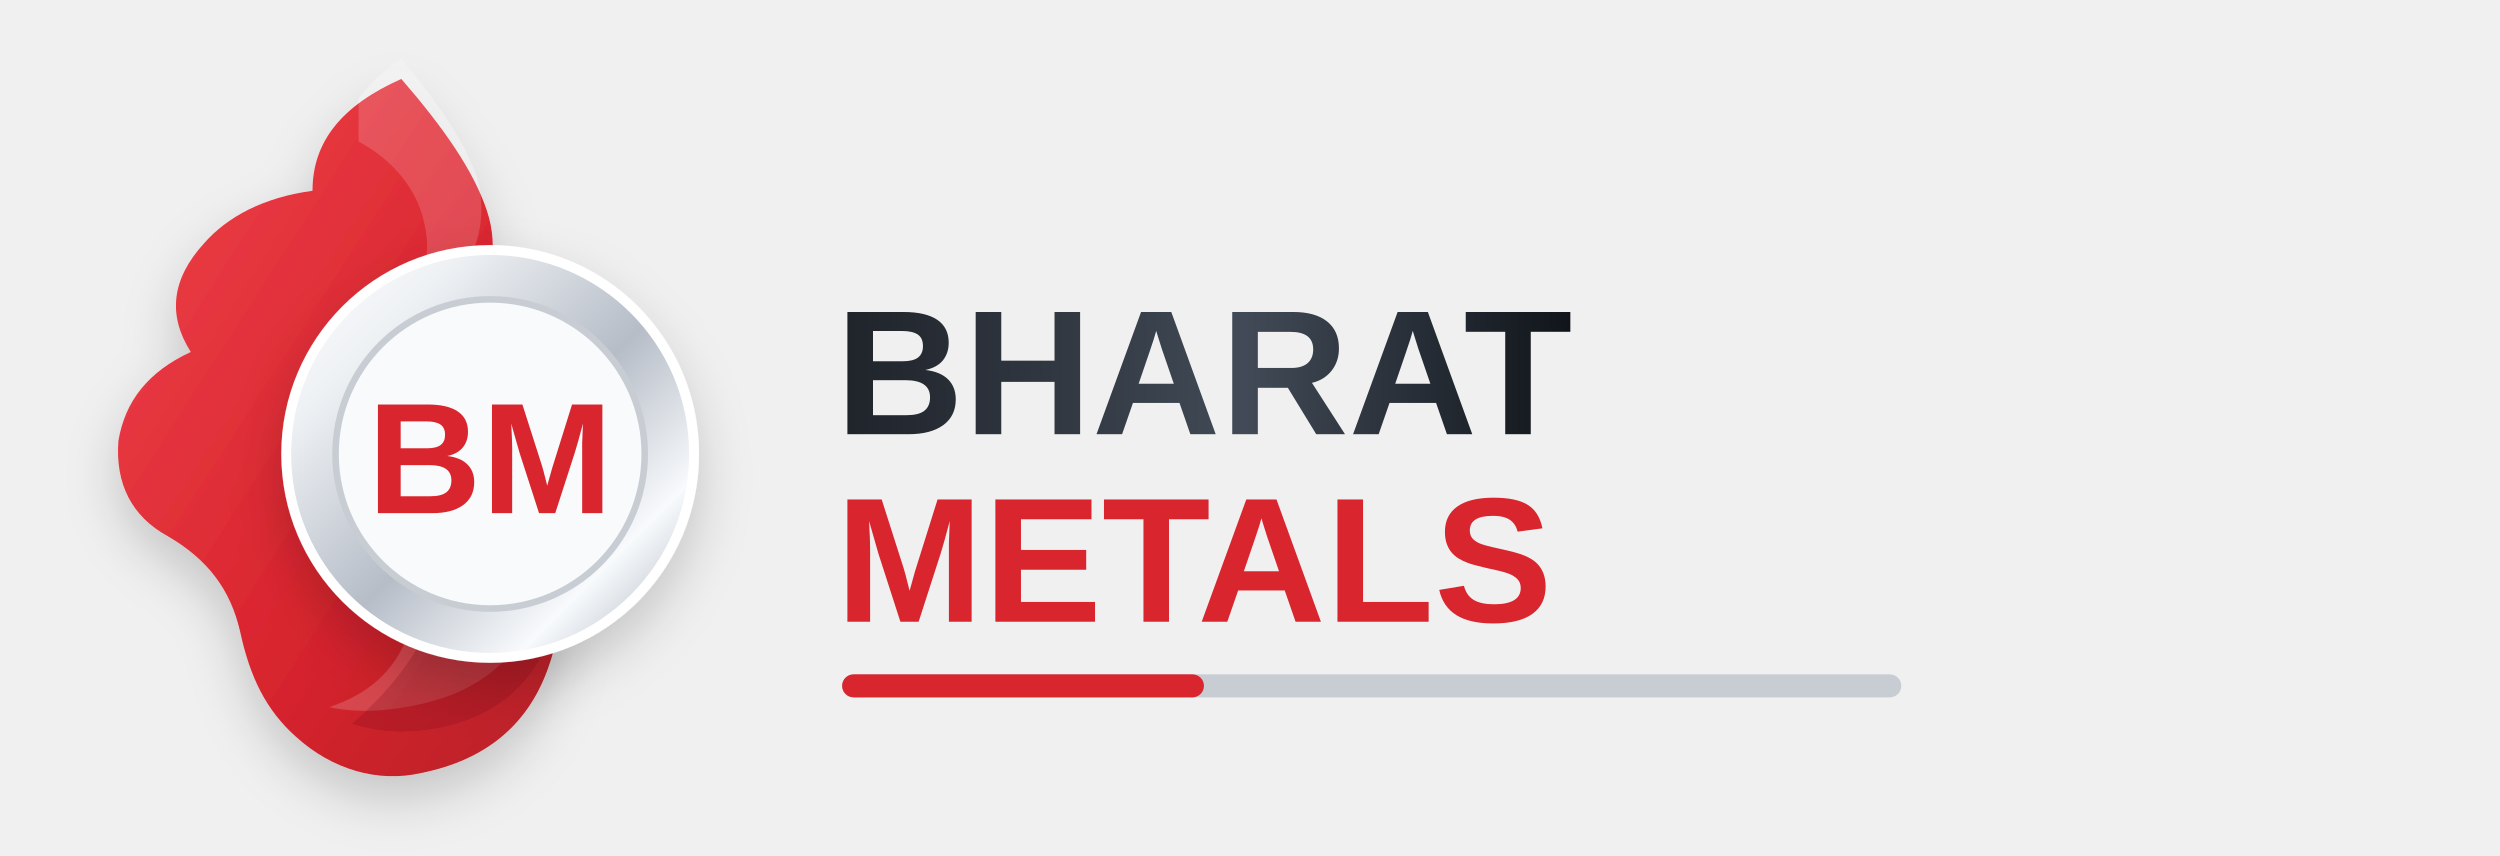
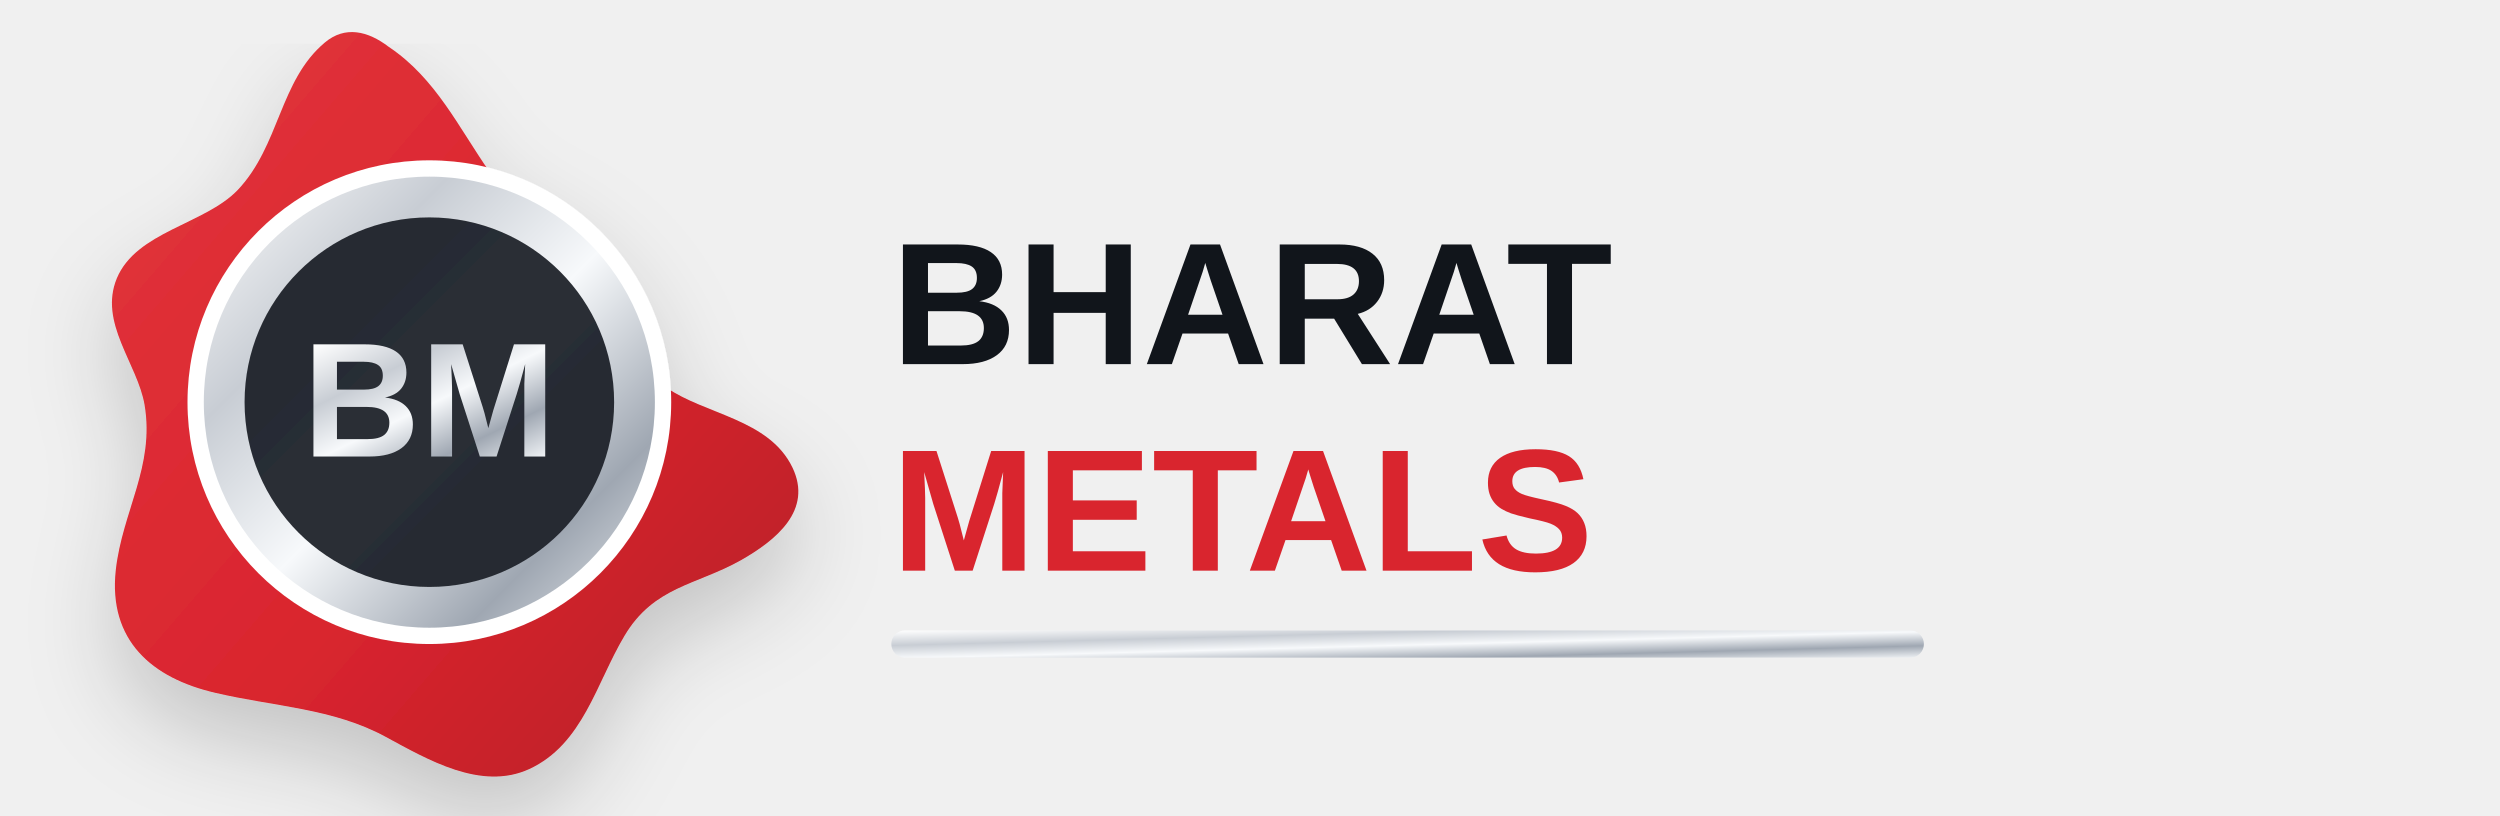
- <svg xmlns="http://www.w3.org/2000/svg" viewBox="0 0 760 260" role="img" aria-labelledby="logoTitle logoDesc">
+ <svg xmlns="http://www.w3.org/2000/svg" width="460" height="150" viewBox="0 0 460 150" role="img" aria-labelledby="logoTitle logoDesc">
  <defs>
-     <linearGradient id="bmRed" x1="0" x2="1" y1="0" y2="1">
-       <stop offset="0" stop-color="#F0444D" />
-       <stop offset="0.58" stop-color="#D9252E" />
-       <stop offset="1" stop-color="#B71F28" />
+     <linearGradient id="bmRed" x1="18" x2="150" y1="18" y2="132" gradientUnits="userSpaceOnUse">
+       <stop offset="0" stop-color="#e2343b" />
+       <stop offset="0.55" stop-color="#d9252e" />
+       <stop offset="1" stop-color="#b71f28" />
    </linearGradient>
-     <linearGradient id="steelRing" x1="0" x2="1" y1="0" y2="1">
-       <stop offset="0" stop-color="#FFFFFF" />
-       <stop offset="0.22" stop-color="#EEF1F4" />
-       <stop offset="0.53" stop-color="#B6BDC7" />
-       <stop offset="0.78" stop-color="#F8FAFC" />
-       <stop offset="1" stop-color="#9DA6B2" />
+     <linearGradient id="bmSilver" x1="0" x2="1" y1="0" y2="1">
+       <stop offset="0" stop-color="#ffffff" />
+       <stop offset="0.28" stop-color="#c8cdd4" />
+       <stop offset="0.52" stop-color="#f7f9fb" />
+       <stop offset="0.78" stop-color="#9fa7b2" />
+       <stop offset="1" stop-color="#eef1f4" />
    </linearGradient>
-     <linearGradient id="wordSteel" x1="0" x2="1">
-       <stop offset="0" stop-color="#20242B" />
-       <stop offset="0.55" stop-color="#414A56" />
-       <stop offset="1" stop-color="#11151B" />
-     </linearGradient>
-     <filter id="softShadow" x="-20%" y="-20%" width="140%" height="140%">
-       <feDropShadow dx="0" dy="7" stdDeviation="8" flood-color="#11151B" flood-opacity="0.18" />
+     <filter id="bmShadow" x="-20%" y="-20%" width="140%" height="140%">
+       <feDropShadow dx="0" dy="8" stdDeviation="8" flood-color="#11151b" flood-opacity="0.18" />
    </filter>
  </defs>
-   <g transform="translate(28 14)" filter="url(#softShadow)">
-     <path fill="url(#bmRed)" d="M94 10c13 15 22 28 26 40 4 12 1 23-6 33 15 2 25 9 29 21 5 15-2 27-18 36 15 15 20 31 14 48-6 18-19 29-39 33-13 3-27-1-38-11-9-8-14-18-17-32-3-13-10-22-22-29-11-6-16-16-15-29 2-12 9-21 22-27-7-11-6-22 4-33 7-8 18-14 33-16C67 29 76 18 94 10Z" />
-     <path fill="#FFFFFF" opacity="0.16" d="M81 29c11 6 18 15 20 25 3 12-2 23-15 32 14 4 22 13 23 26 1 12-5 24-18 34 7 10 9 21 5 33-4 11-12 18-24 22 10 2 19 1 28-1 18-4 30-14 36-31 6-16 1-30-14-44 15-9 21-20 17-34-4-11-14-18-28-20 7-10 9-20 6-31-4-11-12-23-23-36-5 3-9 7-13 12Z" />
-     <path fill="#8F151E" opacity="0.32" d="M107 163c-4 17-14 31-28 43 9 3 18 3 28 1 17-4 28-14 33-30 4-14 0-27-12-40-8 8-15 16-21 26Z" />
+   <g filter="url(#bmShadow)">
+     <path fill="url(#bmRed)" d="M71.5 8.6c8.7 5.8 12.9 14.9 18.7 23.2 5.5 7.8 12.4 11.8 18.5 18.2 6.8 7.1 5.5 15.5 13.9 21.3 7.2 5 18.9 5.8 23.2 14.7 3.8 7.9-3 13.4-9.5 17.1-8.2 4.6-16 4.8-21.4 13.9-5.2 8.7-7.6 19.9-17.5 24.5-8.9 4.1-18.8-1.8-26.4-5.9-9.7-5.3-20.7-5.6-31.3-8.1-11.8-2.7-19.8-9.7-18.4-22.6 1.2-10.8 7.2-19.1 5.3-30.4-1.3-7.6-8.5-15.1-5.1-23.3 3.6-8.6 16.1-9.9 22.2-16.2 7.8-8.2 7.7-20.2 16.1-27.2 3.7-3.1 7.9-2.1 11.7.8Z" />
+     <circle cx="79" cy="74" r="43" fill="url(#bmSilver)" stroke="#ffffff" stroke-width="3" />
+     <circle cx="79" cy="74" r="34" fill="#20242b" opacity="0.95" />
+     <text x="79" y="84" text-anchor="middle" font-family="Arial, Helvetica, sans-serif" font-size="30" font-weight="900" fill="url(#bmSilver)">BM</text>
  </g>
-   <g transform="translate(83 72)" filter="url(#softShadow)">
-     <circle cx="66" cy="66" r="62" fill="url(#steelRing)" stroke="#FFFFFF" stroke-width="3" />
-     <circle cx="66" cy="66" r="47" fill="#F8FAFC" stroke="#C8CDD4" stroke-width="2" />
-     <text x="66" y="84" fill="#D9252E" font-family="Arial, Helvetica, sans-serif" font-size="48" font-weight="800" text-anchor="middle" letter-spacing="0">BM</text>
-   </g>
-   <g transform="translate(254 73)">
-     <text x="0" y="59" fill="url(#wordSteel)" font-family="Arial, Helvetica, sans-serif" font-size="54" font-weight="800" letter-spacing="0">BHARAT</text>
-     <text x="0" y="116" fill="#D9252E" font-family="Arial, Helvetica, sans-serif" font-size="54" font-weight="800" letter-spacing="0">METALS</text>
-     <rect x="2" y="132" width="322" height="7" rx="3.5" fill="#C8CDD4" />
-     <rect x="2" y="132" width="110" height="7" rx="3.5" fill="#D9252E" />
+   <g font-family="Arial, Helvetica, sans-serif">
+     <text x="164" y="67" fill="#11151b" font-size="32" font-weight="900">BHARAT</text>
+     <text x="164" y="105" fill="#d9252e" font-size="32" font-weight="900">METALS</text>
+     <rect x="164" y="116" width="190" height="5" rx="2.5" fill="url(#bmSilver)" />
  </g>
</svg>
